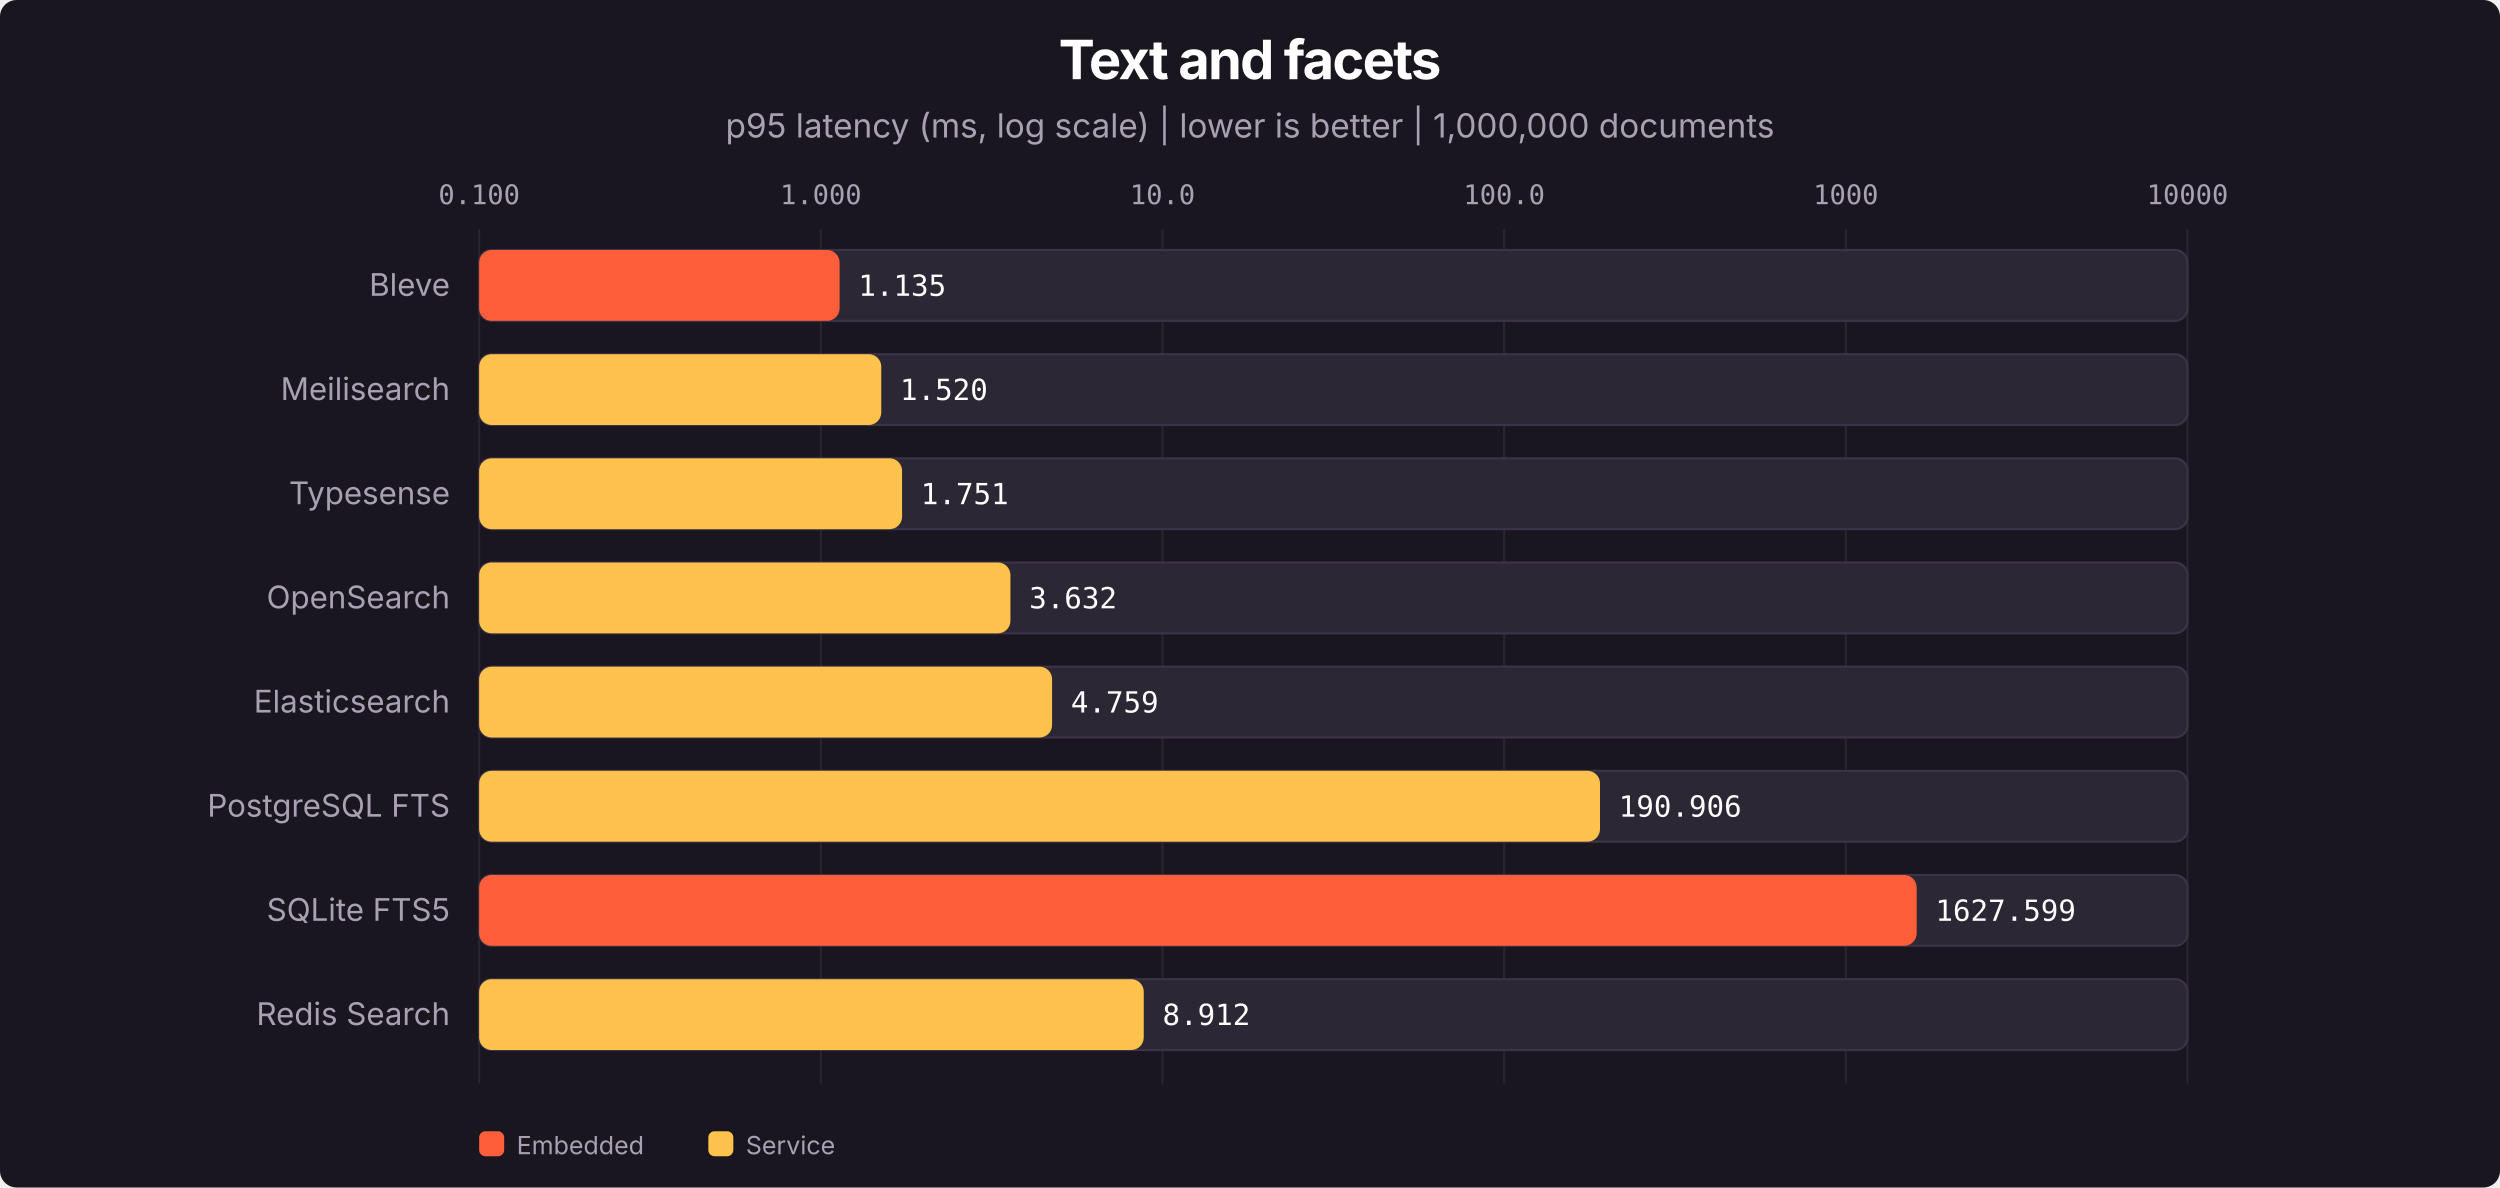
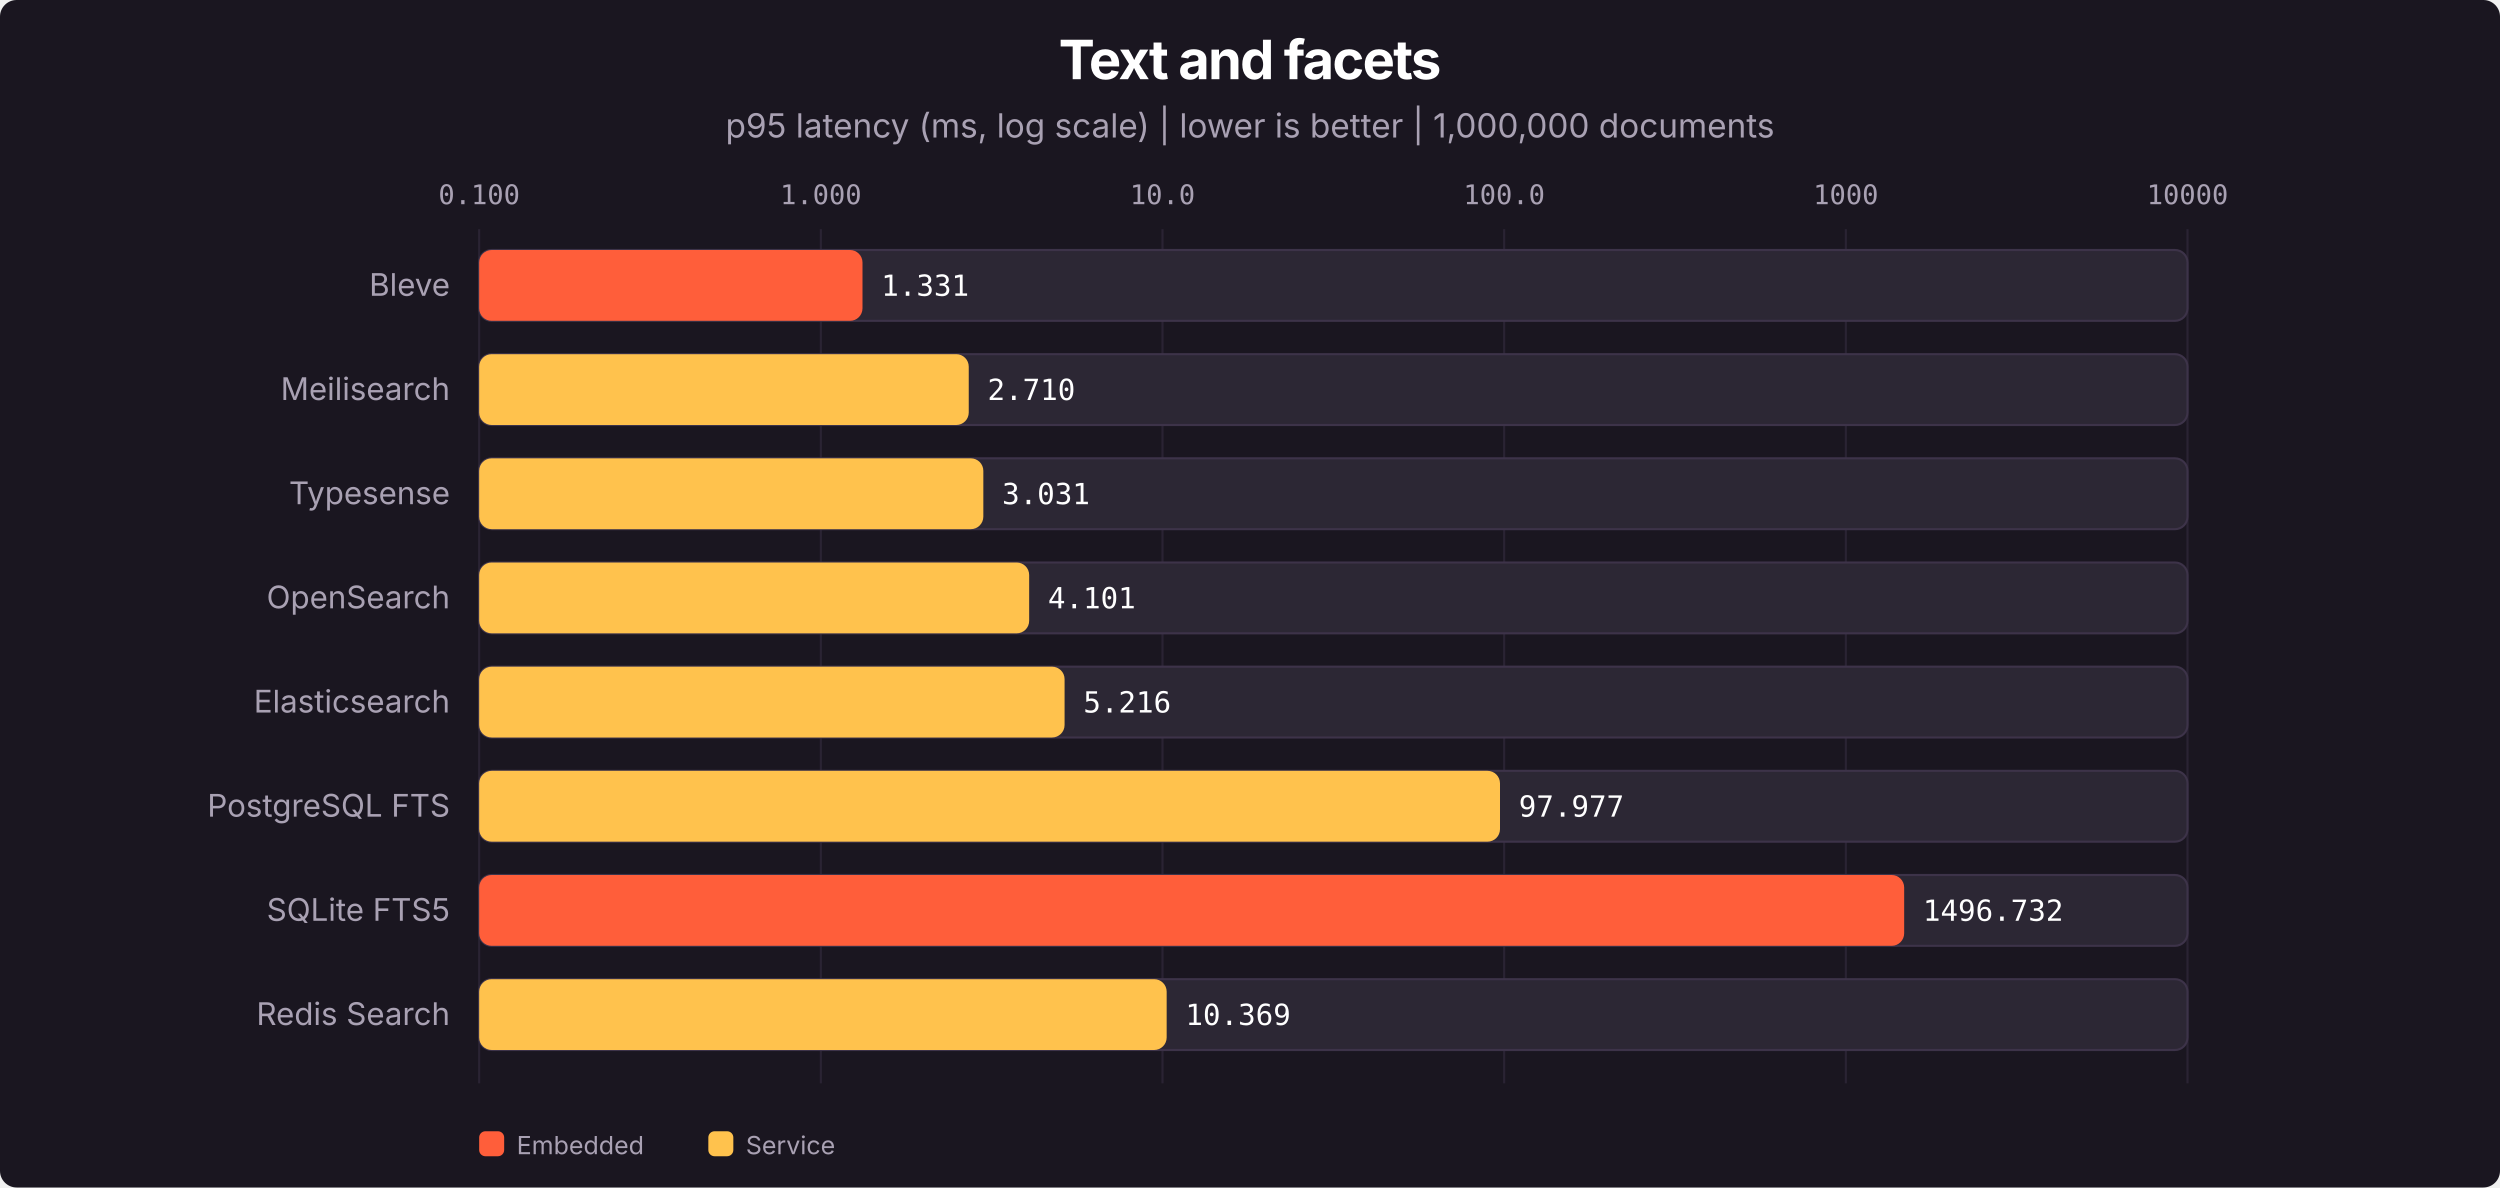
<svg xmlns="http://www.w3.org/2000/svg" width="1200" height="570" viewBox="0 0 1200 570" role="img" aria-labelledby="title description">
  <rect width="100%" height="100%" rx="8" fill="#1A1620" />
  <text x="600" y="38" text-anchor="middle" fill="#FFFFFF" font-size="26" font-weight="700" letter-spacing="-0.8" font-family="Space Grotesk, Inter, system-ui, sans-serif">Text and facets</text>
  <text x="600" y="66" text-anchor="middle" fill="#A9A1B3" font-size="16" font-family="Inter, system-ui, sans-serif">p95 latency (ms, log scale) | lower is better | 1,000,000 documents</text>
  <line x1="230" y1="110" x2="230" y2="520" stroke="#2A2333" />
  <text x="230" y="98" text-anchor="middle" fill="#A9A1B3" font-size="13" font-family="JetBrains Mono, ui-monospace, monospace">0.100</text>
  <line x1="394" y1="110" x2="394" y2="520" stroke="#2A2333" />
  <text x="394" y="98" text-anchor="middle" fill="#A9A1B3" font-size="13" font-family="JetBrains Mono, ui-monospace, monospace">1.000</text>
  <line x1="558" y1="110" x2="558" y2="520" stroke="#2A2333" />
  <text x="558" y="98" text-anchor="middle" fill="#A9A1B3" font-size="13" font-family="JetBrains Mono, ui-monospace, monospace">10.0</text>
  <line x1="722" y1="110" x2="722" y2="520" stroke="#2A2333" />
  <text x="722" y="98" text-anchor="middle" fill="#A9A1B3" font-size="13" font-family="JetBrains Mono, ui-monospace, monospace">100.0</text>
  <line x1="886" y1="110" x2="886" y2="520" stroke="#2A2333" />
  <text x="886" y="98" text-anchor="middle" fill="#A9A1B3" font-size="13" font-family="JetBrains Mono, ui-monospace, monospace">1000</text>
  <line x1="1050" y1="110" x2="1050" y2="520" stroke="#2A2333" />
  <text x="1050" y="98" text-anchor="middle" fill="#A9A1B3" font-size="13" font-family="JetBrains Mono, ui-monospace, monospace">10000</text>
  <text x="216" y="142" text-anchor="end" fill="#A9A1B3" font-size="15" font-family="Inter, system-ui, sans-serif">Bleve</text>
  <rect x="230" y="120" width="820" height="34" rx="6" fill="#2C2734" stroke="#3D3349" />
-   <rect x="230" y="120" width="173" height="34" rx="6" fill="#FF5E3A" />
-   <text x="412" y="142" fill="#FFFFFF" font-size="14" font-family="JetBrains Mono, ui-monospace, monospace">1.135</text>
+   <rect x="230" y="120" width="184" height="34" rx="6" fill="#FF5E3A" />
+   <text x="423" y="142" fill="#FFFFFF" font-size="14" font-family="JetBrains Mono, ui-monospace, monospace">1.331</text>
  <text x="216" y="192" text-anchor="end" fill="#A9A1B3" font-size="15" font-family="Inter, system-ui, sans-serif">Meilisearch</text>
  <rect x="230" y="170" width="820" height="34" rx="6" fill="#2C2734" stroke="#3D3349" />
-   <rect x="230" y="170" width="193" height="34" rx="6" fill="#FFC24D" />
-   <text x="432" y="192" fill="#FFFFFF" font-size="14" font-family="JetBrains Mono, ui-monospace, monospace">1.520</text>
+   <rect x="230" y="170" width="235" height="34" rx="6" fill="#FFC24D" />
+   <text x="474" y="192" fill="#FFFFFF" font-size="14" font-family="JetBrains Mono, ui-monospace, monospace">2.710</text>
  <text x="216" y="242" text-anchor="end" fill="#A9A1B3" font-size="15" font-family="Inter, system-ui, sans-serif">Typesense</text>
  <rect x="230" y="220" width="820" height="34" rx="6" fill="#2C2734" stroke="#3D3349" />
-   <rect x="230" y="220" width="203" height="34" rx="6" fill="#FFC24D" />
-   <text x="442" y="242" fill="#FFFFFF" font-size="14" font-family="JetBrains Mono, ui-monospace, monospace">1.751</text>
+   <rect x="230" y="220" width="242" height="34" rx="6" fill="#FFC24D" />
+   <text x="481" y="242" fill="#FFFFFF" font-size="14" font-family="JetBrains Mono, ui-monospace, monospace">3.031</text>
  <text x="216" y="292" text-anchor="end" fill="#A9A1B3" font-size="15" font-family="Inter, system-ui, sans-serif">OpenSearch</text>
  <rect x="230" y="270" width="820" height="34" rx="6" fill="#2C2734" stroke="#3D3349" />
-   <rect x="230" y="270" width="255" height="34" rx="6" fill="#FFC24D" />
-   <text x="494" y="292" fill="#FFFFFF" font-size="14" font-family="JetBrains Mono, ui-monospace, monospace">3.632</text>
+   <rect x="230" y="270" width="264" height="34" rx="6" fill="#FFC24D" />
+   <text x="503" y="292" fill="#FFFFFF" font-size="14" font-family="JetBrains Mono, ui-monospace, monospace">4.101</text>
  <text x="216" y="342" text-anchor="end" fill="#A9A1B3" font-size="15" font-family="Inter, system-ui, sans-serif">Elasticsearch</text>
  <rect x="230" y="320" width="820" height="34" rx="6" fill="#2C2734" stroke="#3D3349" />
-   <rect x="230" y="320" width="275" height="34" rx="6" fill="#FFC24D" />
-   <text x="514" y="342" fill="#FFFFFF" font-size="14" font-family="JetBrains Mono, ui-monospace, monospace">4.759</text>
+   <rect x="230" y="320" width="281" height="34" rx="6" fill="#FFC24D" />
+   <text x="520" y="342" fill="#FFFFFF" font-size="14" font-family="JetBrains Mono, ui-monospace, monospace">5.216</text>
  <text x="216" y="392" text-anchor="end" fill="#A9A1B3" font-size="15" font-family="Inter, system-ui, sans-serif">PostgreSQL FTS</text>
  <rect x="230" y="370" width="820" height="34" rx="6" fill="#2C2734" stroke="#3D3349" />
-   <rect x="230" y="370" width="538" height="34" rx="6" fill="#FFC24D" />
-   <text x="777" y="392" fill="#FFFFFF" font-size="14" font-family="JetBrains Mono, ui-monospace, monospace">190.906</text>
+   <rect x="230" y="370" width="490" height="34" rx="6" fill="#FFC24D" />
+   <text x="729" y="392" fill="#FFFFFF" font-size="14" font-family="JetBrains Mono, ui-monospace, monospace">97.977</text>
  <text x="216" y="442" text-anchor="end" fill="#A9A1B3" font-size="15" font-family="Inter, system-ui, sans-serif">SQLite FTS5</text>
  <rect x="230" y="420" width="820" height="34" rx="6" fill="#2C2734" stroke="#3D3349" />
-   <rect x="230" y="420" width="690" height="34" rx="6" fill="#FF5E3A" />
-   <text x="929" y="442" fill="#FFFFFF" font-size="14" font-family="JetBrains Mono, ui-monospace, monospace">1627.599</text>
+   <rect x="230" y="420" width="684" height="34" rx="6" fill="#FF5E3A" />
+   <text x="923" y="442" fill="#FFFFFF" font-size="14" font-family="JetBrains Mono, ui-monospace, monospace">1496.732</text>
  <text x="216" y="492" text-anchor="end" fill="#A9A1B3" font-size="15" font-family="Inter, system-ui, sans-serif">Redis Search</text>
  <rect x="230" y="470" width="820" height="34" rx="6" fill="#2C2734" stroke="#3D3349" />
-   <rect x="230" y="470" width="319" height="34" rx="6" fill="#FFC24D" />
-   <text x="558" y="492" fill="#FFFFFF" font-size="14" font-family="JetBrains Mono, ui-monospace, monospace">8.912</text>
+   <rect x="230" y="470" width="330" height="34" rx="6" fill="#FFC24D" />
+   <text x="569" y="492" fill="#FFFFFF" font-size="14" font-family="JetBrains Mono, ui-monospace, monospace">10.369</text>
  <rect x="230" y="543" width="12" height="12" rx="3" fill="#FF5E3A" />
  <text x="248" y="554" fill="#A9A1B3" font-size="12" font-family="Inter, system-ui, sans-serif">Embedded</text>
  <rect x="340" y="543" width="12" height="12" rx="3" fill="#FFC24D" />
  <text x="358" y="554" fill="#A9A1B3" font-size="12" font-family="Inter, system-ui, sans-serif">Service</text>
</svg>
